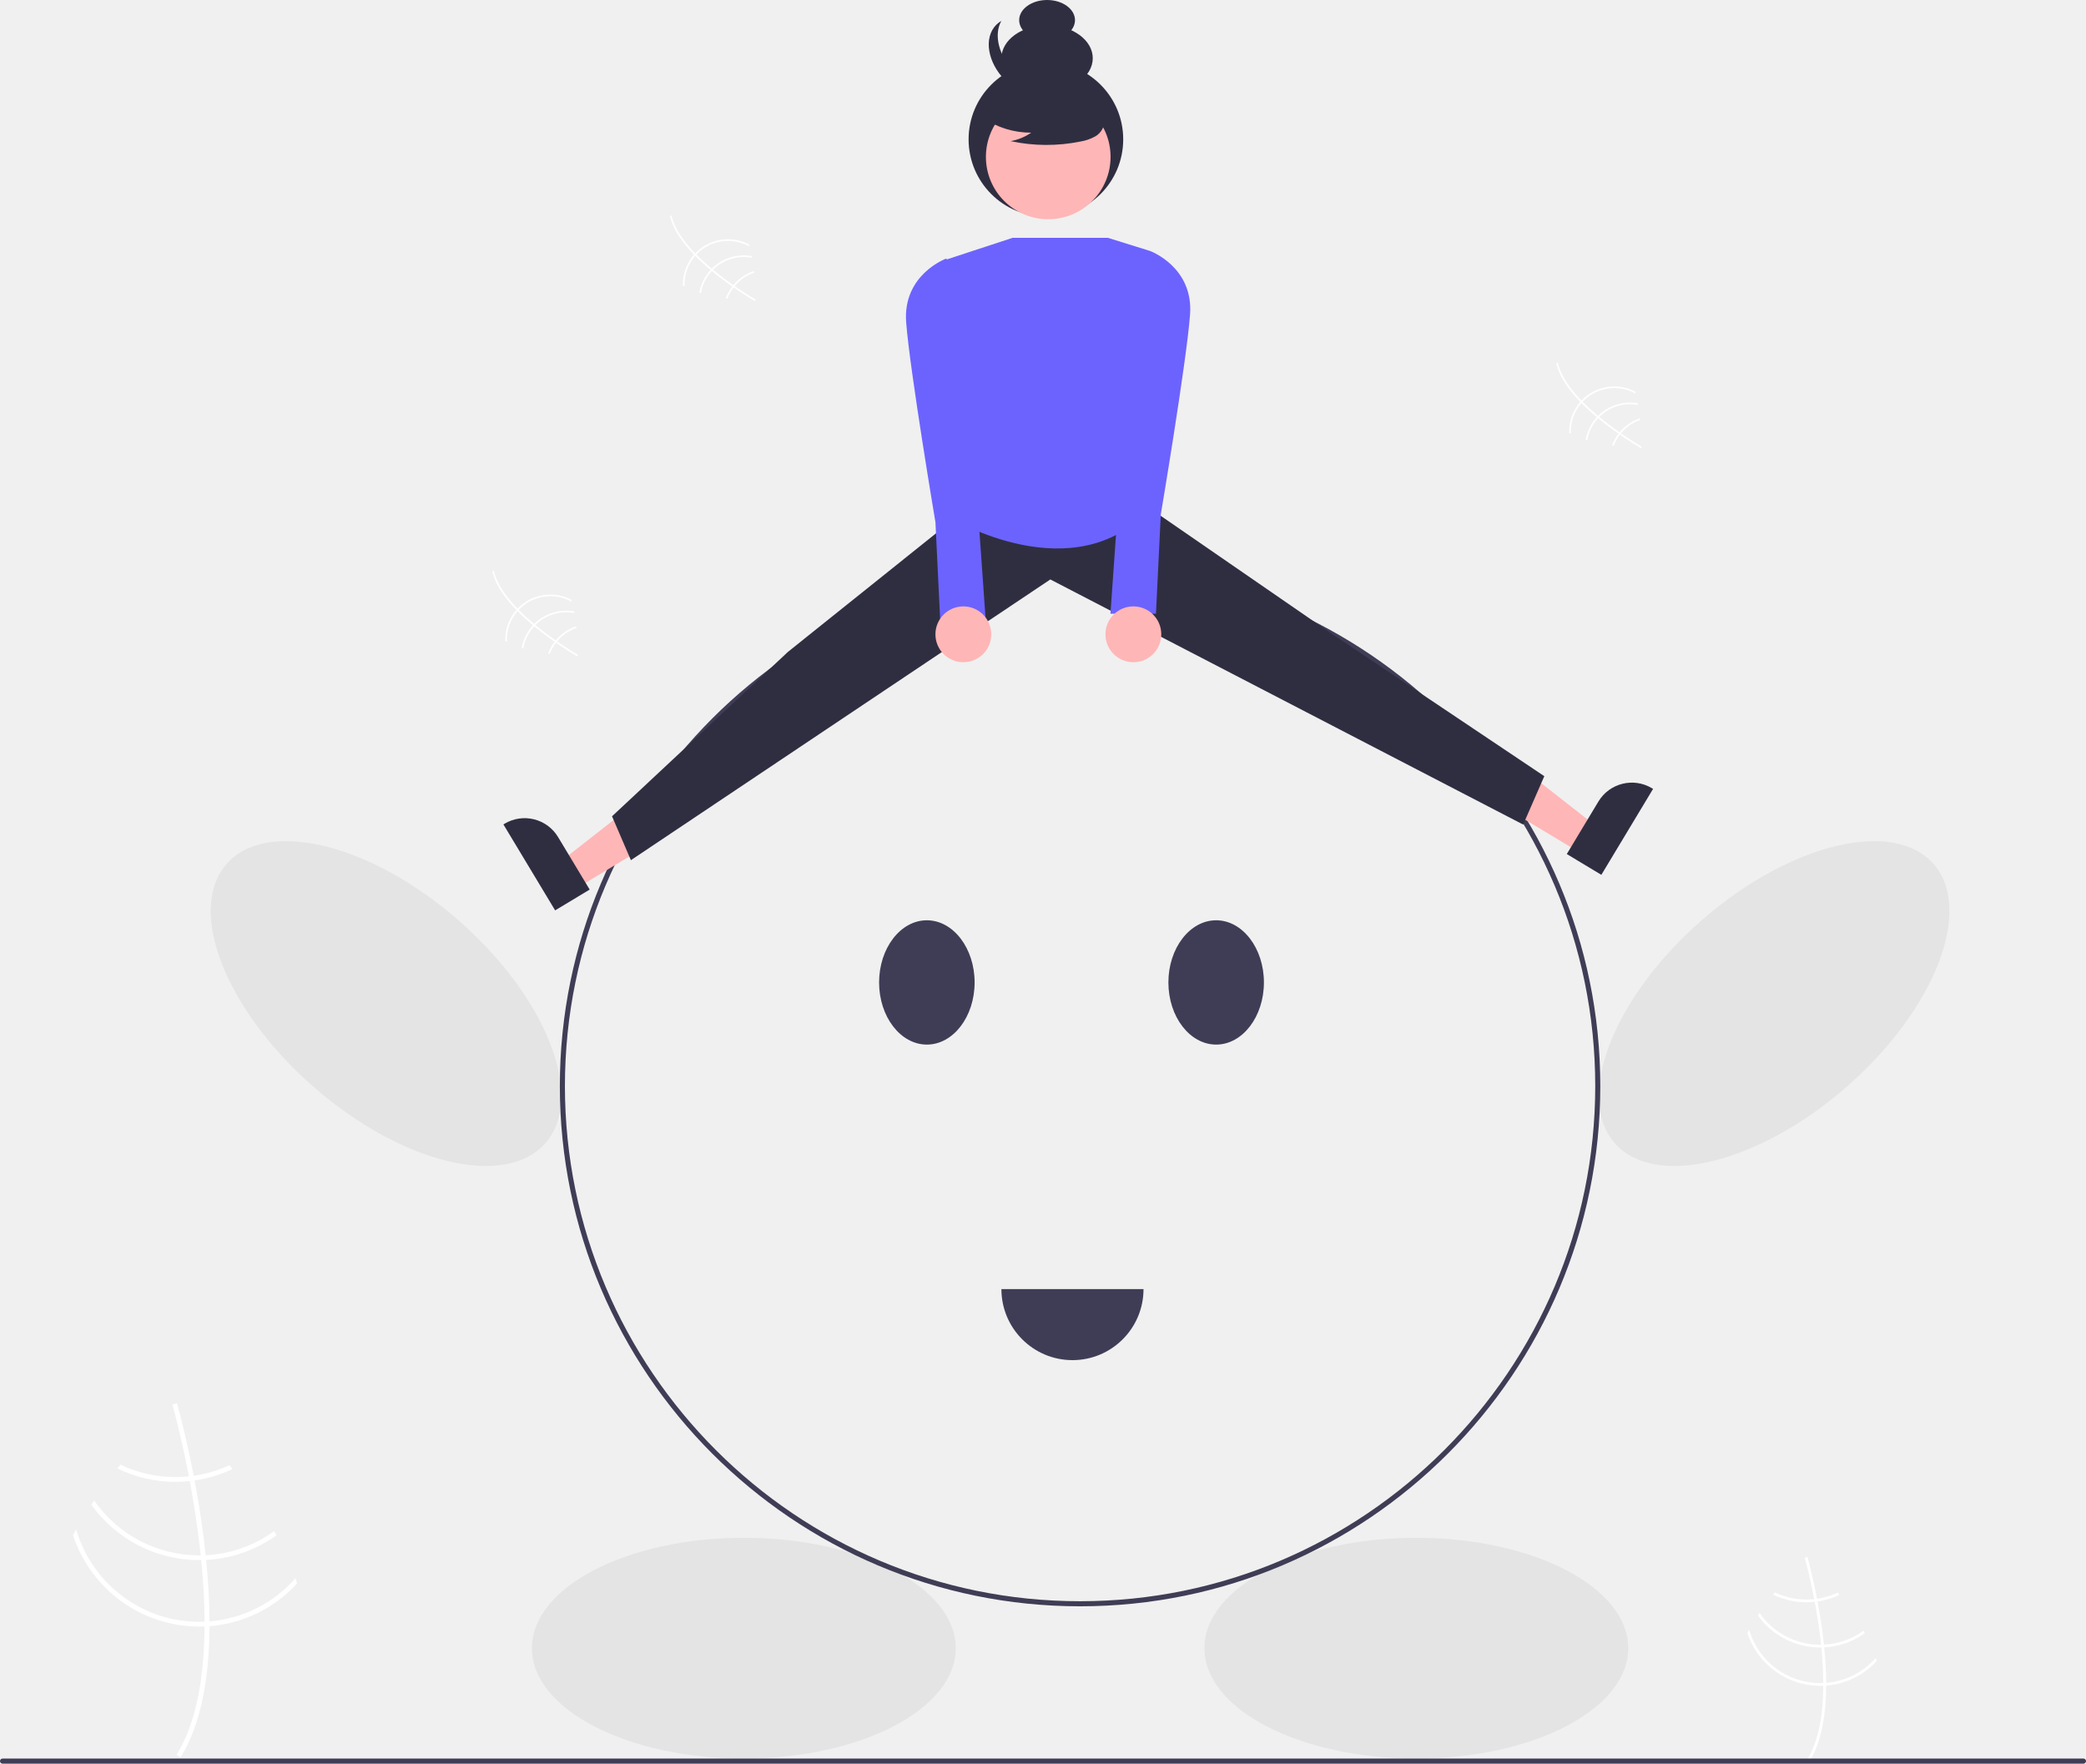
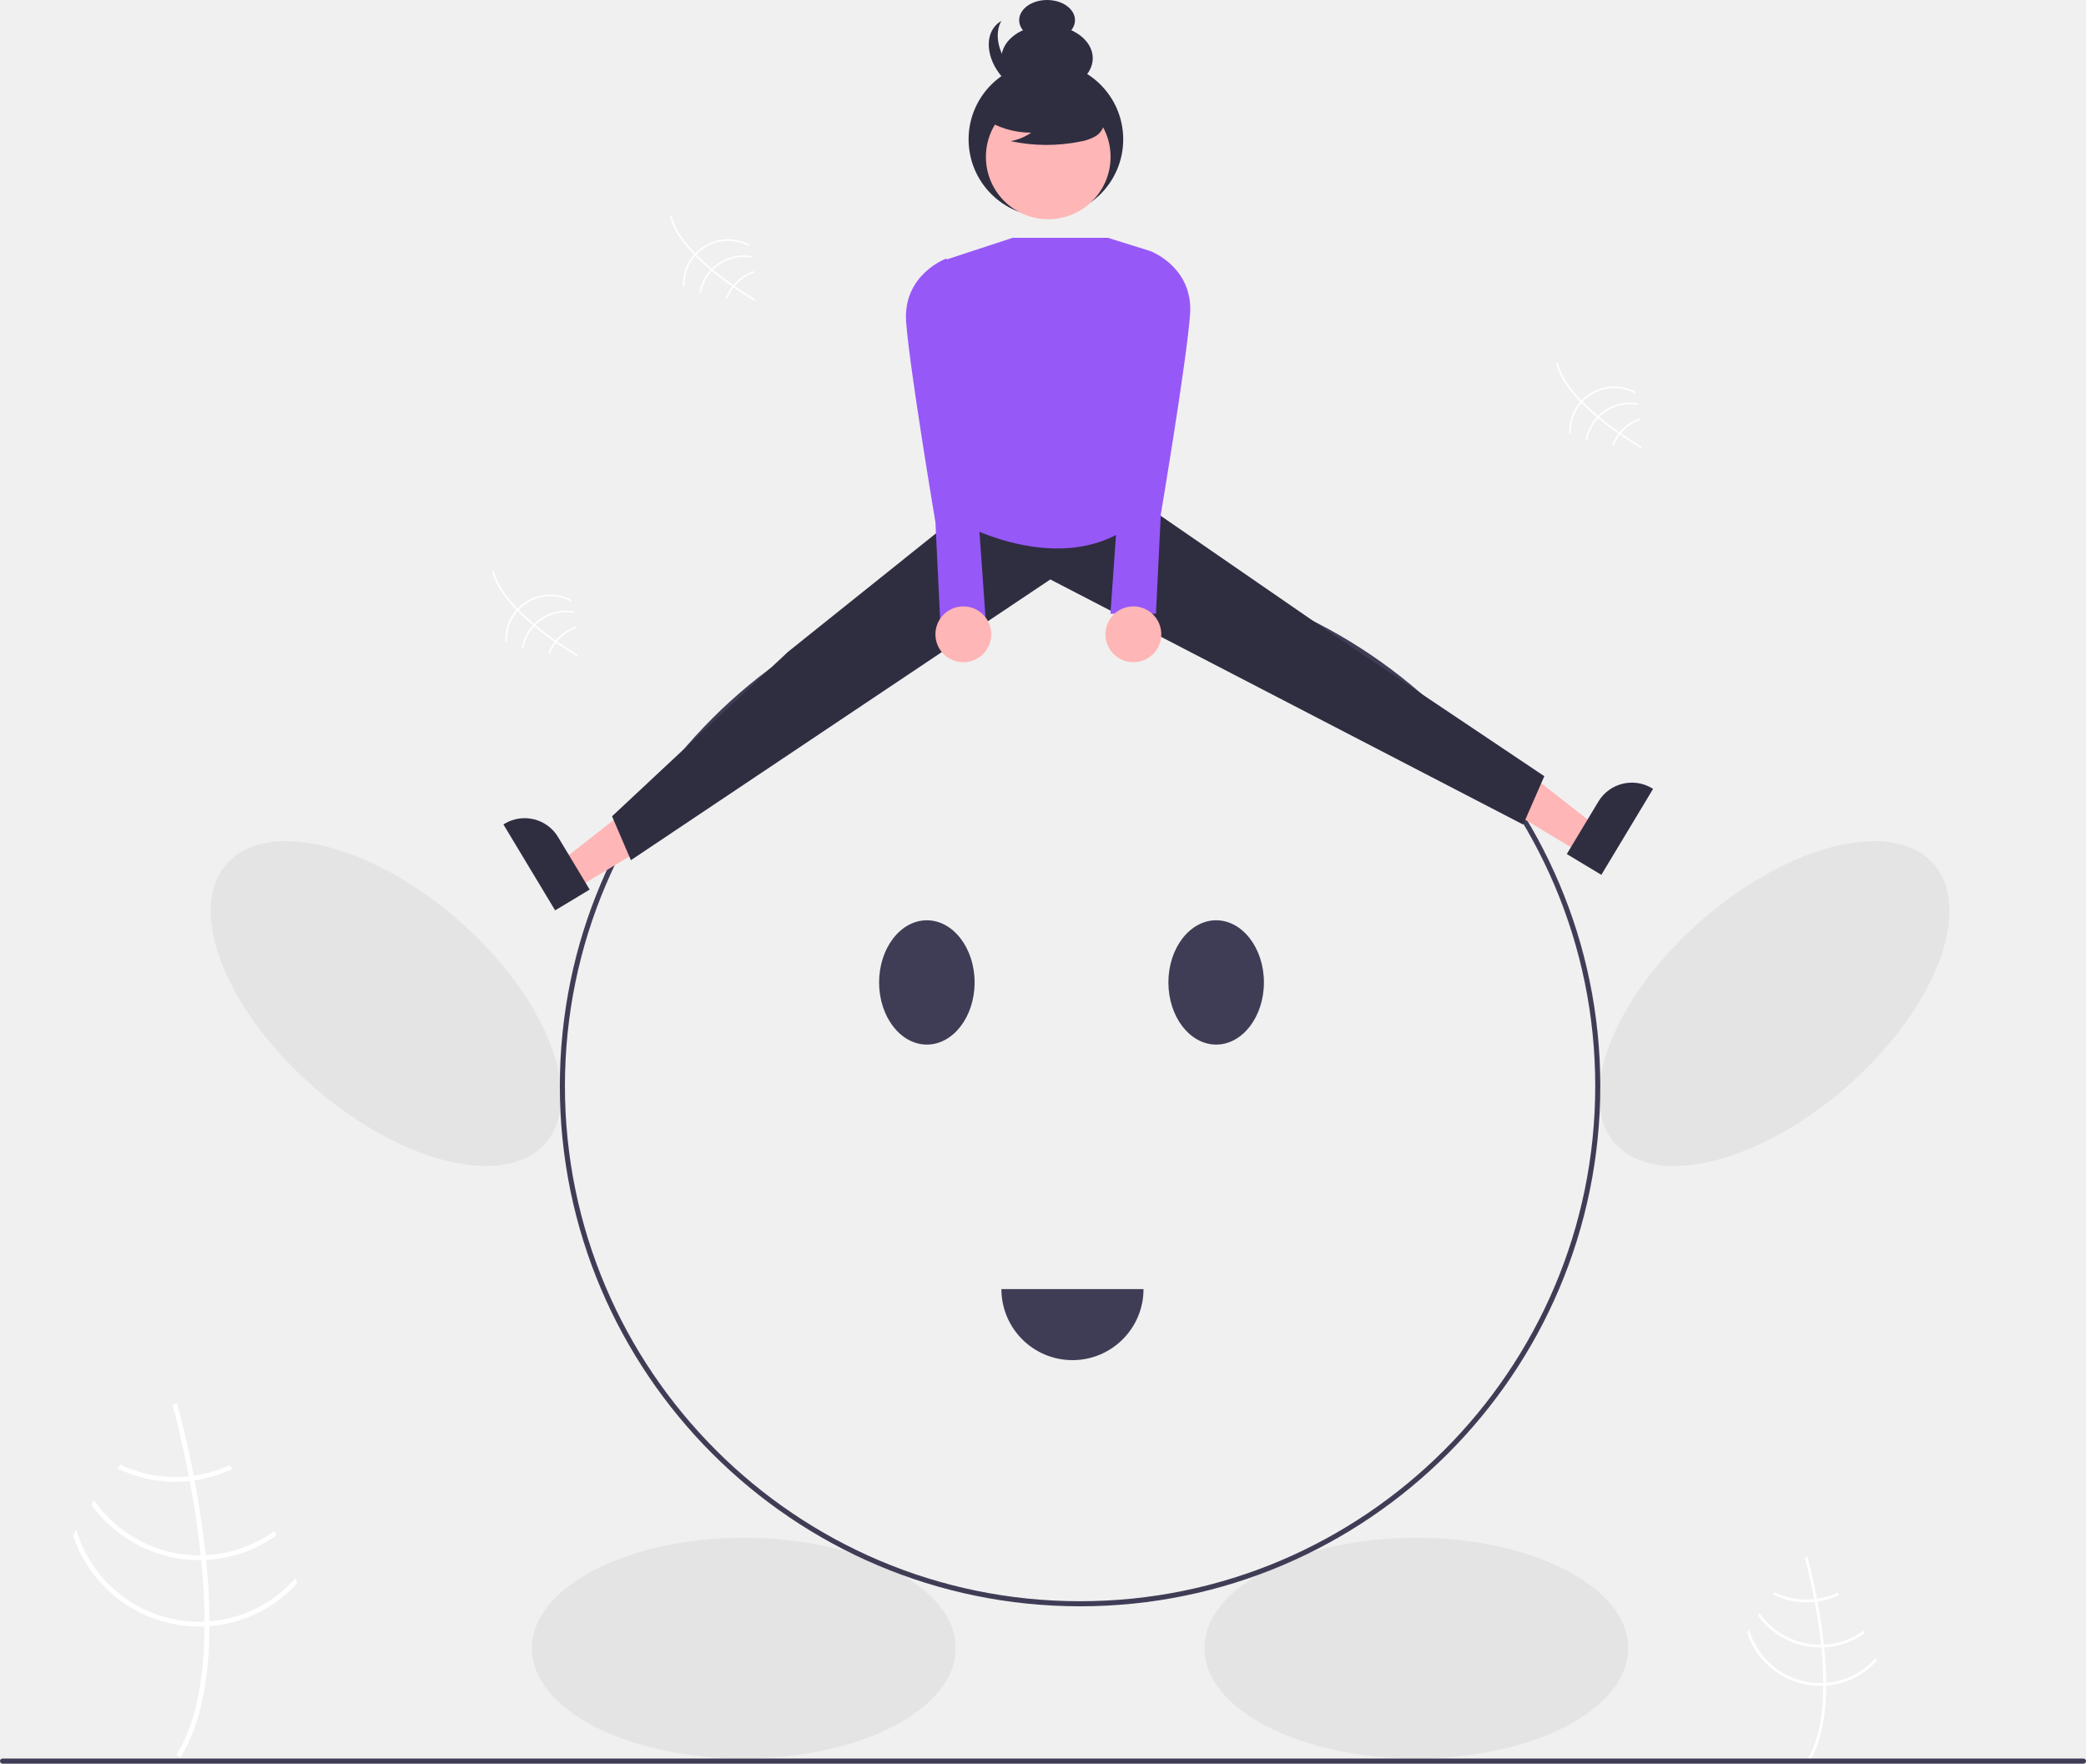
<svg xmlns="http://www.w3.org/2000/svg" data-name="Layer 1" width="822" height="694.944" viewBox="0 0 822 694.944">
  <path d="M925.99,752.226l-13.824,12.727,10.986-18.434c-8.656-15.696-22.812-29.262-22.812-29.262s-29.369,28.138-29.369,50.256,13.149,29.841,29.369,29.841c16.22,0,29.369-7.723,29.369-29.841A38.8,38.8,0,0,0,925.99,752.226Z" transform="translate(-189 -102.5278)" fill="#f0f0f0" />
  <path d="M908.61,765.641v1.09c-.065,12.673-2.202,22.561-6.396,29.523-.059.103-.124.2-.184.302l-.47-.286-.448-.281c4.652-7.518,6.299-18.146,6.358-29.199.005-.356.011-.718.005-1.079-.016-4.679-.302-9.413-.761-14.011-.032-.356-.07-.718-.108-1.079-.637-6.067-1.554-11.863-2.494-16.899-.065-.356-.135-.712-.205-1.063-1.625-8.517-3.282-14.686-3.659-16.051-.043-.167-.07-.259-.076-.281l.513-.146.005-.005.518-.146c.005.022.097.329.248.901.578,2.137,2.078,7.939,3.551,15.593.065.345.135.702.2,1.058.766,4.086,1.517,8.652,2.11,13.445q.227,1.805.405,3.562c.043.362.081.723.113,1.079Q908.583,759.124,908.61,765.641Z" transform="translate(-189 -102.5278)" fill="#fff" />
  <path d="M905.01,732.524c-.362.049-.729.097-1.101.135a29.775,29.775,0,0,1-3.044.157,28.964,28.964,0,0,1-12.522-2.828c-.227.286-.453.572-.685.864a30.036,30.036,0,0,0,13.207,3.044,30.808,30.808,0,0,0,3.249-.173c.367-.038.734-.086,1.096-.14a29.784,29.784,0,0,0,8.609-2.607q-.348-.445-.68-.874A28.865,28.865,0,0,1,905.01,732.524Z" transform="translate(-189 -102.5278)" fill="#fff" />
  <path d="M907.725,750.588q-.559.032-1.117.032c-.113.005-.232.005-.345.005a29.117,29.117,0,0,1-23.899-12.484c-.216.318-.432.637-.642.961a30.198,30.198,0,0,0,24.541,12.603c.151,0,.302,0,.453-.005.378-.005.75-.016,1.123-.032a30.039,30.039,0,0,0,16.003-5.613c-.173-.318-.345-.637-.524-.955A28.917,28.917,0,0,1,907.725,750.588Z" transform="translate(-189 -102.5278)" fill="#fff" />
  <path d="M908.61,765.641c-.378.032-.756.054-1.133.07-.405.016-.81.027-1.214.027a29.196,29.196,0,0,1-27.99-21.006c-.243.437-.486.869-.718,1.306a30.265,30.265,0,0,0,28.708,20.779c.405,0,.81-.005,1.209-.027.383-.011.761-.032,1.139-.059a30.177,30.177,0,0,0,19.916-9.72c-.113-.399-.243-.793-.372-1.193A29.102,29.102,0,0,1,908.61,765.641Z" transform="translate(-189 -102.5278)" fill="#fff" />
  <path d="M810.392,274.115l.58-11.034,2.96,12.267c10.092,3.041,21.622,2.924,21.622,2.924s.779-23.905-8.314-33.204-17.797-7.14-24.617-.472c-6.819,6.669-9.173,15.322-.079,24.621A22.816,22.816,0,0,0,810.392,274.115Z" transform="translate(-189 -102.5278)" fill="#f0f0f0" />
  <path d="M812.183,261.329l-.448-.458c-5.183-5.355-8.35-10.391-9.449-15.042-.017-.068-.03-.135-.047-.203l.315-.073.304-.066c1.135,5.074,4.812,10.219,9.332,14.89.144.152.291.306.442.456,1.931,1.961,3.997,3.833,6.08,5.578.16.136.325.273.489.409,2.762,2.289,5.531,4.349,7.996,6.08.174.123.35.244.523.363,4.185,2.913,7.418,4.825,8.138,5.244.087.053.136.08.147.087l-.156.272,0,.004-.158.274c-.011-.007-.176-.098-.475-.277-1.122-.661-4.138-2.484-7.904-5.096-.169-.119-.345-.24-.519-.363-2.002-1.403-4.195-3.014-6.415-4.785q-.838-.666-1.635-1.331c-.167-.134-.331-.271-.491-.407Q814.874,264.058,812.183,261.329Z" transform="translate(-189 -102.5278)" fill="#fff" />
  <path d="M827.312,273.773c.132-.169.266-.34.407-.509a17.509,17.509,0,0,1,1.215-1.317,17.032,17.032,0,0,1,6.427-3.959c-.022-.213-.045-.427-.067-.645a17.663,17.663,0,0,0-6.804,4.15,18.117,18.117,0,0,0-1.295,1.408c-.139.167-.273.338-.403.509a17.514,17.514,0,0,0-2.548,4.635q.329.044.645.088A16.973,16.973,0,0,1,827.312,273.773Z" transform="translate(-189 -102.5278)" fill="#fff" />
  <path d="M818.744,267.294q.222-.243.456-.473c.045-.049.095-.098.143-.144A17.122,17.122,0,0,1,834.524,262.1c-.04-.223-.08-.445-.125-.668a17.758,17.758,0,0,0-15.499,4.791c-.064.062-.127.124-.188.189-.157.158-.309.315-.459.475a17.664,17.664,0,0,0-4.42,8.939c.204.063.407.126.613.186A17.005,17.005,0,0,1,818.744,267.294Z" transform="translate(-189 -102.5278)" fill="#fff" />
  <path d="M812.183,261.329c.146-.169.295-.333.448-.495.164-.173.329-.344.499-.511a17.169,17.169,0,0,1,20.405-2.676c-.078-.284-.153-.565-.235-.844a17.797,17.797,0,0,0-20.613,3.066c-.17.166-.338.335-.497.508-.157.162-.307.327-.454.493a17.745,17.745,0,0,0-4.377,12.275c.212.121.428.234.647.348A17.113,17.113,0,0,1,812.183,261.329Z" transform="translate(-189 -102.5278)" fill="#fff" />
  <path d="M391.153,356.115l.58-11.034,2.96,12.267c10.092,3.041,21.622,2.924,21.622,2.924s.779-23.905-8.314-33.204-17.797-7.14-24.617-.472c-6.819,6.669-9.173,15.322-.079,24.621A22.816,22.816,0,0,0,391.153,356.115Z" transform="translate(-189 -102.5278)" fill="#f0f0f0" />
  <path d="M392.944,343.329l-.448-.458c-5.183-5.355-8.35-10.391-9.449-15.042-.017-.068-.03-.135-.047-.203l.315-.073.304-.066c1.135,5.074,4.812,10.219,9.332,14.89.144.152.291.306.442.456,1.931,1.961,3.997,3.833,6.08,5.578.16.136.325.273.489.409,2.762,2.289,5.531,4.349,7.996,6.08.174.123.35.244.523.363,4.185,2.913,7.418,4.825,8.138,5.244.087.053.136.08.147.087l-.156.272,0,.004-.158.274c-.011-.007-.176-.098-.475-.277-1.122-.661-4.138-2.484-7.904-5.096-.169-.119-.345-.24-.519-.363-2.002-1.403-4.195-3.014-6.415-4.785q-.838-.666-1.635-1.331c-.167-.134-.331-.271-.491-.407Q395.635,346.058,392.944,343.329Z" transform="translate(-189 -102.5278)" fill="#fff" />
  <path d="M408.073,355.773c.132-.169.266-.34.407-.509a17.509,17.509,0,0,1,1.215-1.317,17.032,17.032,0,0,1,6.427-3.959c-.022-.213-.045-.427-.067-.645a17.663,17.663,0,0,0-6.804,4.15,18.117,18.117,0,0,0-1.295,1.408c-.139.167-.273.338-.403.509a17.514,17.514,0,0,0-2.548,4.635q.329.044.645.088A16.973,16.973,0,0,1,408.073,355.773Z" transform="translate(-189 -102.5278)" fill="#fff" />
  <path d="M399.505,349.294q.222-.243.456-.473c.045-.049.095-.098.143-.144A17.122,17.122,0,0,1,415.285,344.1c-.04-.223-.08-.445-.125-.668a17.758,17.758,0,0,0-15.499,4.791c-.064.062-.127.124-.188.189-.157.158-.309.315-.459.475a17.664,17.664,0,0,0-4.42,8.939c.204.063.407.126.613.186A17.005,17.005,0,0,1,399.505,349.294Z" transform="translate(-189 -102.5278)" fill="#fff" />
  <path d="M392.944,343.329c.146-.169.295-.333.448-.495.164-.173.329-.344.499-.511a17.169,17.169,0,0,1,20.405-2.676c-.078-.284-.153-.565-.235-.844a17.797,17.797,0,0,0-20.613,3.066c-.17.166-.338.335-.497.508-.157.162-.307.327-.454.493a17.745,17.745,0,0,0-4.377,12.275c.212.121.428.234.647.348A17.113,17.113,0,0,1,392.944,343.329Z" transform="translate(-189 -102.5278)" fill="#fff" />
  <path d="M461.153,216.115l.58-11.034,2.96,12.267c10.092,3.041,21.622,2.924,21.622,2.924s.779-23.905-8.314-33.204-17.797-7.14-24.617-.472c-6.819,6.669-9.173,15.322-.079,24.621A22.816,22.816,0,0,0,461.153,216.115Z" transform="translate(-189 -102.5278)" fill="#f0f0f0" />
  <path d="M462.944,203.329l-.448-.458c-5.183-5.355-8.35-10.391-9.449-15.042-.017-.068-.03-.135-.047-.203l.315-.073.304-.066c1.135,5.074,4.812,10.219,9.332,14.89.144.152.291.306.442.456,1.931,1.961,3.997,3.833,6.08,5.578.16.136.325.273.489.409,2.762,2.289,5.531,4.349,7.996,6.08.174.123.35.244.523.363,4.185,2.913,7.418,4.825,8.138,5.244.087.053.136.08.147.087l-.156.272,0,.004-.158.274c-.011-.007-.176-.098-.475-.277-1.122-.661-4.138-2.484-7.904-5.096-.169-.119-.345-.24-.519-.363-2.002-1.403-4.195-3.014-6.415-4.785q-.838-.666-1.635-1.331c-.167-.134-.331-.271-.491-.407Q465.635,206.058,462.944,203.329Z" transform="translate(-189 -102.5278)" fill="#fff" />
  <path d="M478.073,215.773c.132-.169.266-.34.407-.509a17.509,17.509,0,0,1,1.215-1.317,17.032,17.032,0,0,1,6.427-3.959c-.022-.213-.045-.427-.067-.645a17.663,17.663,0,0,0-6.804,4.15,18.117,18.117,0,0,0-1.295,1.408c-.139.167-.273.338-.403.509a17.514,17.514,0,0,0-2.548,4.635q.329.044.645.088A16.973,16.973,0,0,1,478.073,215.773Z" transform="translate(-189 -102.5278)" fill="#fff" />
  <path d="M469.505,209.294q.222-.243.456-.473c.045-.049.095-.098.143-.144a17.122,17.122,0,0,1,15.181-4.577c-.04-.223-.08-.445-.125-.668a17.758,17.758,0,0,0-15.499,4.791c-.064.062-.127.124-.188.189-.157.158-.309.315-.459.475a17.664,17.664,0,0,0-4.42,8.939c.204.063.407.126.613.186A17.005,17.005,0,0,1,469.505,209.294Z" transform="translate(-189 -102.5278)" fill="#fff" />
  <path d="M462.944,203.329c.146-.169.295-.333.448-.495.164-.173.329-.344.499-.511a17.169,17.169,0,0,1,20.405-2.676c-.078-.284-.153-.565-.235-.844a17.797,17.797,0,0,0-20.613,3.066c-.17.166-.338.335-.497.508-.157.162-.307.327-.454.493a17.745,17.745,0,0,0-4.377,12.275c.212.121.428.234.647.348A17.113,17.113,0,0,1,462.944,203.329Z" transform="translate(-189 -102.5278)" fill="#fff" />
  <path d="M301.674,718.176l-23.948,22.047,19.032-31.935C281.763,681.097,257.24,657.597,257.24,657.597S206.362,706.342,206.362,744.658s22.779,51.695,50.878,51.695c28.099,0,50.877-13.379,50.877-51.695C308.117,736.13,305.593,727.085,301.674,718.176Z" transform="translate(-189 -102.5278)" fill="#f0f0f0" />
  <path d="M271.567,741.417v1.889c-.112,21.954-3.815,39.083-11.08,51.144-.103.178-.215.346-.318.524l-.813-.496-.776-.486c8.06-13.024,10.911-31.434,11.014-50.583.009-.617.019-1.244.009-1.87-.028-8.106-.524-16.306-1.318-24.272-.056-.617-.122-1.244-.187-1.87-1.103-10.509-2.693-20.551-4.32-29.275-.112-.617-.234-1.234-.355-1.842-2.814-14.754-5.685-25.441-6.339-27.807-.075-.29-.122-.449-.131-.486l.888-.252.009-.009.898-.252c.009.037.168.57.43,1.561,1,3.703,3.6,13.754,6.152,27.012.112.598.234,1.216.346,1.833,1.328,7.078,2.627,14.988,3.656,23.291q.393,3.128.701,6.171c.075.626.14,1.253.196,1.87Q271.52,730.127,271.567,741.417Z" transform="translate(-189 -102.5278)" fill="#fff" />
  <path d="M265.33,684.046c-.626.084-1.262.168-1.907.234a51.581,51.581,0,0,1-5.273.271,50.175,50.175,0,0,1-21.692-4.899c-.393.496-.785.991-1.187,1.496a52.033,52.033,0,0,0,22.879,5.273,53.371,53.371,0,0,0,5.629-.299c.636-.065,1.272-.15,1.898-.243a51.595,51.595,0,0,0,14.913-4.516q-.603-.771-1.178-1.515A50.003,50.003,0,0,1,265.33,684.046Z" transform="translate(-189 -102.5278)" fill="#fff" />
  <path d="M270.033,715.34q-.968.056-1.935.056c-.196.009-.402.009-.598.009a50.441,50.441,0,0,1-41.402-21.626c-.374.552-.748,1.103-1.113,1.664a52.314,52.314,0,0,0,42.514,21.832c.262,0,.524,0,.785-.009.654-.009,1.3-.028,1.945-.056a52.038,52.038,0,0,0,27.723-9.724c-.299-.552-.598-1.103-.907-1.655A50.095,50.095,0,0,1,270.033,715.34Z" transform="translate(-189 -102.5278)" fill="#fff" />
  <path d="M271.567,741.417c-.654.056-1.309.093-1.963.122-.701.028-1.402.047-2.104.047a50.578,50.578,0,0,1-48.489-36.39c-.421.757-.842,1.505-1.244,2.263a52.43,52.43,0,0,0,49.732,35.997c.701,0,1.402-.009,2.094-.047.664-.019,1.318-.056,1.973-.103A52.276,52.276,0,0,0,306.068,726.466c-.196-.692-.421-1.374-.645-2.066A50.415,50.415,0,0,1,271.567,741.417Z" transform="translate(-189 -102.5278)" fill="#fff" />
  <ellipse cx="888.11" cy="497.972" rx="83.5" ry="43.5" transform="translate(-297.1753 605.519) rotate(-41.18662)" fill="#e4e4e4" />
  <ellipse cx="341.11" cy="497.972" rx="43.5" ry="83.5" transform="translate(-447.2738 324.2317) rotate(-48.81338)" fill="#e4e4e4" />
  <ellipse cx="293.11" cy="649.444" rx="83.5" ry="43.5" fill="#e4e4e4" />
  <ellipse cx="558.11" cy="649.444" rx="83.5" ry="43.5" fill="#e4e4e4" />
  <path d="M614.61,735.472c-113.037,0-205-91.962-205-205s91.963-205,205-205,205,91.962,205,205S727.648,735.472,614.61,735.472Zm0-408c-111.935,0-203,91.065-203,203s91.065,203,203,203,203-91.065,203-203S726.545,327.472,614.61,327.472Z" transform="translate(-189 -102.5278)" fill="#3f3d56" />
  <path d="M564.637,667.013A180.457,180.457,0,0,1,446.457,460.69,180.427,180.427,0,1,0,784.736,577.058,180.457,180.457,0,0,1,564.637,667.013Z" transform="translate(-189 -102.5278)" fill="#f0f0f0" />
  <path d="M554.232,514.135c-10.377,0-18.82-10.986-18.82-24.49s8.443-24.49,18.82-24.49,18.82,10.986,18.82,24.49S564.61,514.135,554.232,514.135Z" transform="translate(-189 -102.5278)" fill="#3f3d56" />
  <path d="M668.232,514.135c-10.377,0-18.82-10.986-18.82-24.49s8.443-24.49,18.82-24.49,18.82,10.986,18.82,24.49S678.61,514.135,668.232,514.135Z" transform="translate(-189 -102.5278)" fill="#3f3d56" />
  <ellipse cx="412.61" cy="22.944" rx="18" ry="13" fill="#2f2e41" />
  <ellipse cx="412.61" cy="7.944" rx="11" ry="7.944" fill="#2f2e41" />
  <path d="M588.666,130.667c-6.192-6.192-8.151-14.54-5.063-19.912a9.579,9.579,0,0,0-2.008,1.527c-5.077,5.077-3.494,14.891,3.536,21.92,7.03,7.03,16.843,8.612,21.92,3.536a9.578,9.578,0,0,0,1.527-2.008C603.205,138.818,594.857,136.858,588.666,130.667Z" transform="translate(-189 -102.5278)" fill="#2f2e41" />
  <polygon points="227.324 349.912 221.002 339.408 258.508 310.023 267.839 325.525 227.324 349.912" fill="#ffb6b6" />
  <path d="M407.755,461.247l-20.386-33.869.428-.258a15.387,15.387,0,0,1,21.118,5.247l.001.001,12.451,20.686Z" transform="translate(-189 -102.5278)" fill="#2f2e41" />
  <polygon points="622.45 335.912 628.772 325.408 591.266 296.023 581.935 311.525 622.45 335.912" fill="#ffb6b6" />
  <path d="M806.407,439.055l12.451-20.686.001-.001a15.387,15.387,0,0,1,21.117-5.247l.428.258-20.386,33.869Z" transform="translate(-189 -102.5278)" fill="#2f2e41" />
  <polygon points="377.331 195.734 374.943 205.27 310.513 256.849 241.173 321.65 248.61 338.944 413.887 228.325 600.218 324.911 608.543 305.846 523.513 248.849 453.194 200.357 377.331 195.734" fill="#2f2e41" />
-   <path d="M588.026,196.236l-27.848,9.137,3.765,101.441s48.432,29.079,78.251-3.929V201.422L625.564,196.236Z" transform="translate(-189 -102.5278)" fill="#6c63ff" />
-   <path d="M636.013,208.396l6.181-6.974s17.185,6.277,15.752,25.116-11.533,78.756-11.533,78.756l-1.9,39.083h-17.94l7.15-101.073Z" transform="translate(-189 -102.5278)" fill="#6c63ff" />
-   <path d="M568.013,211.396l-6.181-6.974s-17.185,6.277-15.752,25.116,11.533,78.756,11.533,78.756l1.9,39.083h17.94l-7.15-101.073Z" transform="translate(-189 -102.5278)" fill="#6c63ff" />
+   <path d="M588.026,196.236l-27.848,9.137,3.765,101.441s48.432,29.079,78.251-3.929V201.422L625.564,196.236Z" transform="translate(-189 -102.5278)" fill="#9758f8" />
+   <path d="M636.013,208.396l6.181-6.974s17.185,6.277,15.752,25.116-11.533,78.756-11.533,78.756l-1.9,39.083h-17.94l7.15-101.073Z" transform="translate(-189 -102.5278)" fill="#9758f8" />
+   <path d="M568.013,211.396l-6.181-6.974s-17.185,6.277-15.752,25.116,11.533,78.756,11.533,78.756l1.9,39.083h17.94l-7.15-101.073Z" transform="translate(-189 -102.5278)" fill="#9758f8" />
  <circle cx="379.61" cy="249.944" r="11" fill="#ffb6b6" />
  <circle cx="446.61" cy="249.944" r="11" fill="#ffb6b6" />
  <circle cx="412.146" cy="54.915" r="30.464" fill="#2f2e41" />
  <circle cx="413.064" cy="61.823" r="24.561" fill="#ffb6b6" />
  <path d="M576.256,148.902a33.405,33.405,0,0,0,19.091,5.9,20.471,20.471,0,0,1-8.114,3.338,67.359,67.359,0,0,0,27.514.155,17.807,17.807,0,0,0,5.76-1.978,7.289,7.289,0,0,0,3.555-4.755c.604-3.449-2.083-6.582-4.876-8.693a35.967,35.967,0,0,0-30.224-6.04c-3.376.873-6.759,2.347-8.951,5.059s-2.843,6.891-.753,9.684Z" transform="translate(-189 -102.5278)" fill="#2f2e41" />
  <path d="M1010,797.472H190a1,1,0,0,1,0-2h820a1,1,0,0,1,0,2Z" transform="translate(-189 -102.5278)" fill="#3f3d56" />
  <path d="M583.61,610.472a28,28,0,1,0,56,0Z" transform="translate(-189 -102.5278)" fill="#3f3d56" />
  <circle cx="525.732" cy="448.944" r="24" fill="#f0f0f0" />
  <circle cx="318.732" cy="448.944" r="24" fill="#f0f0f0" />
</svg>
